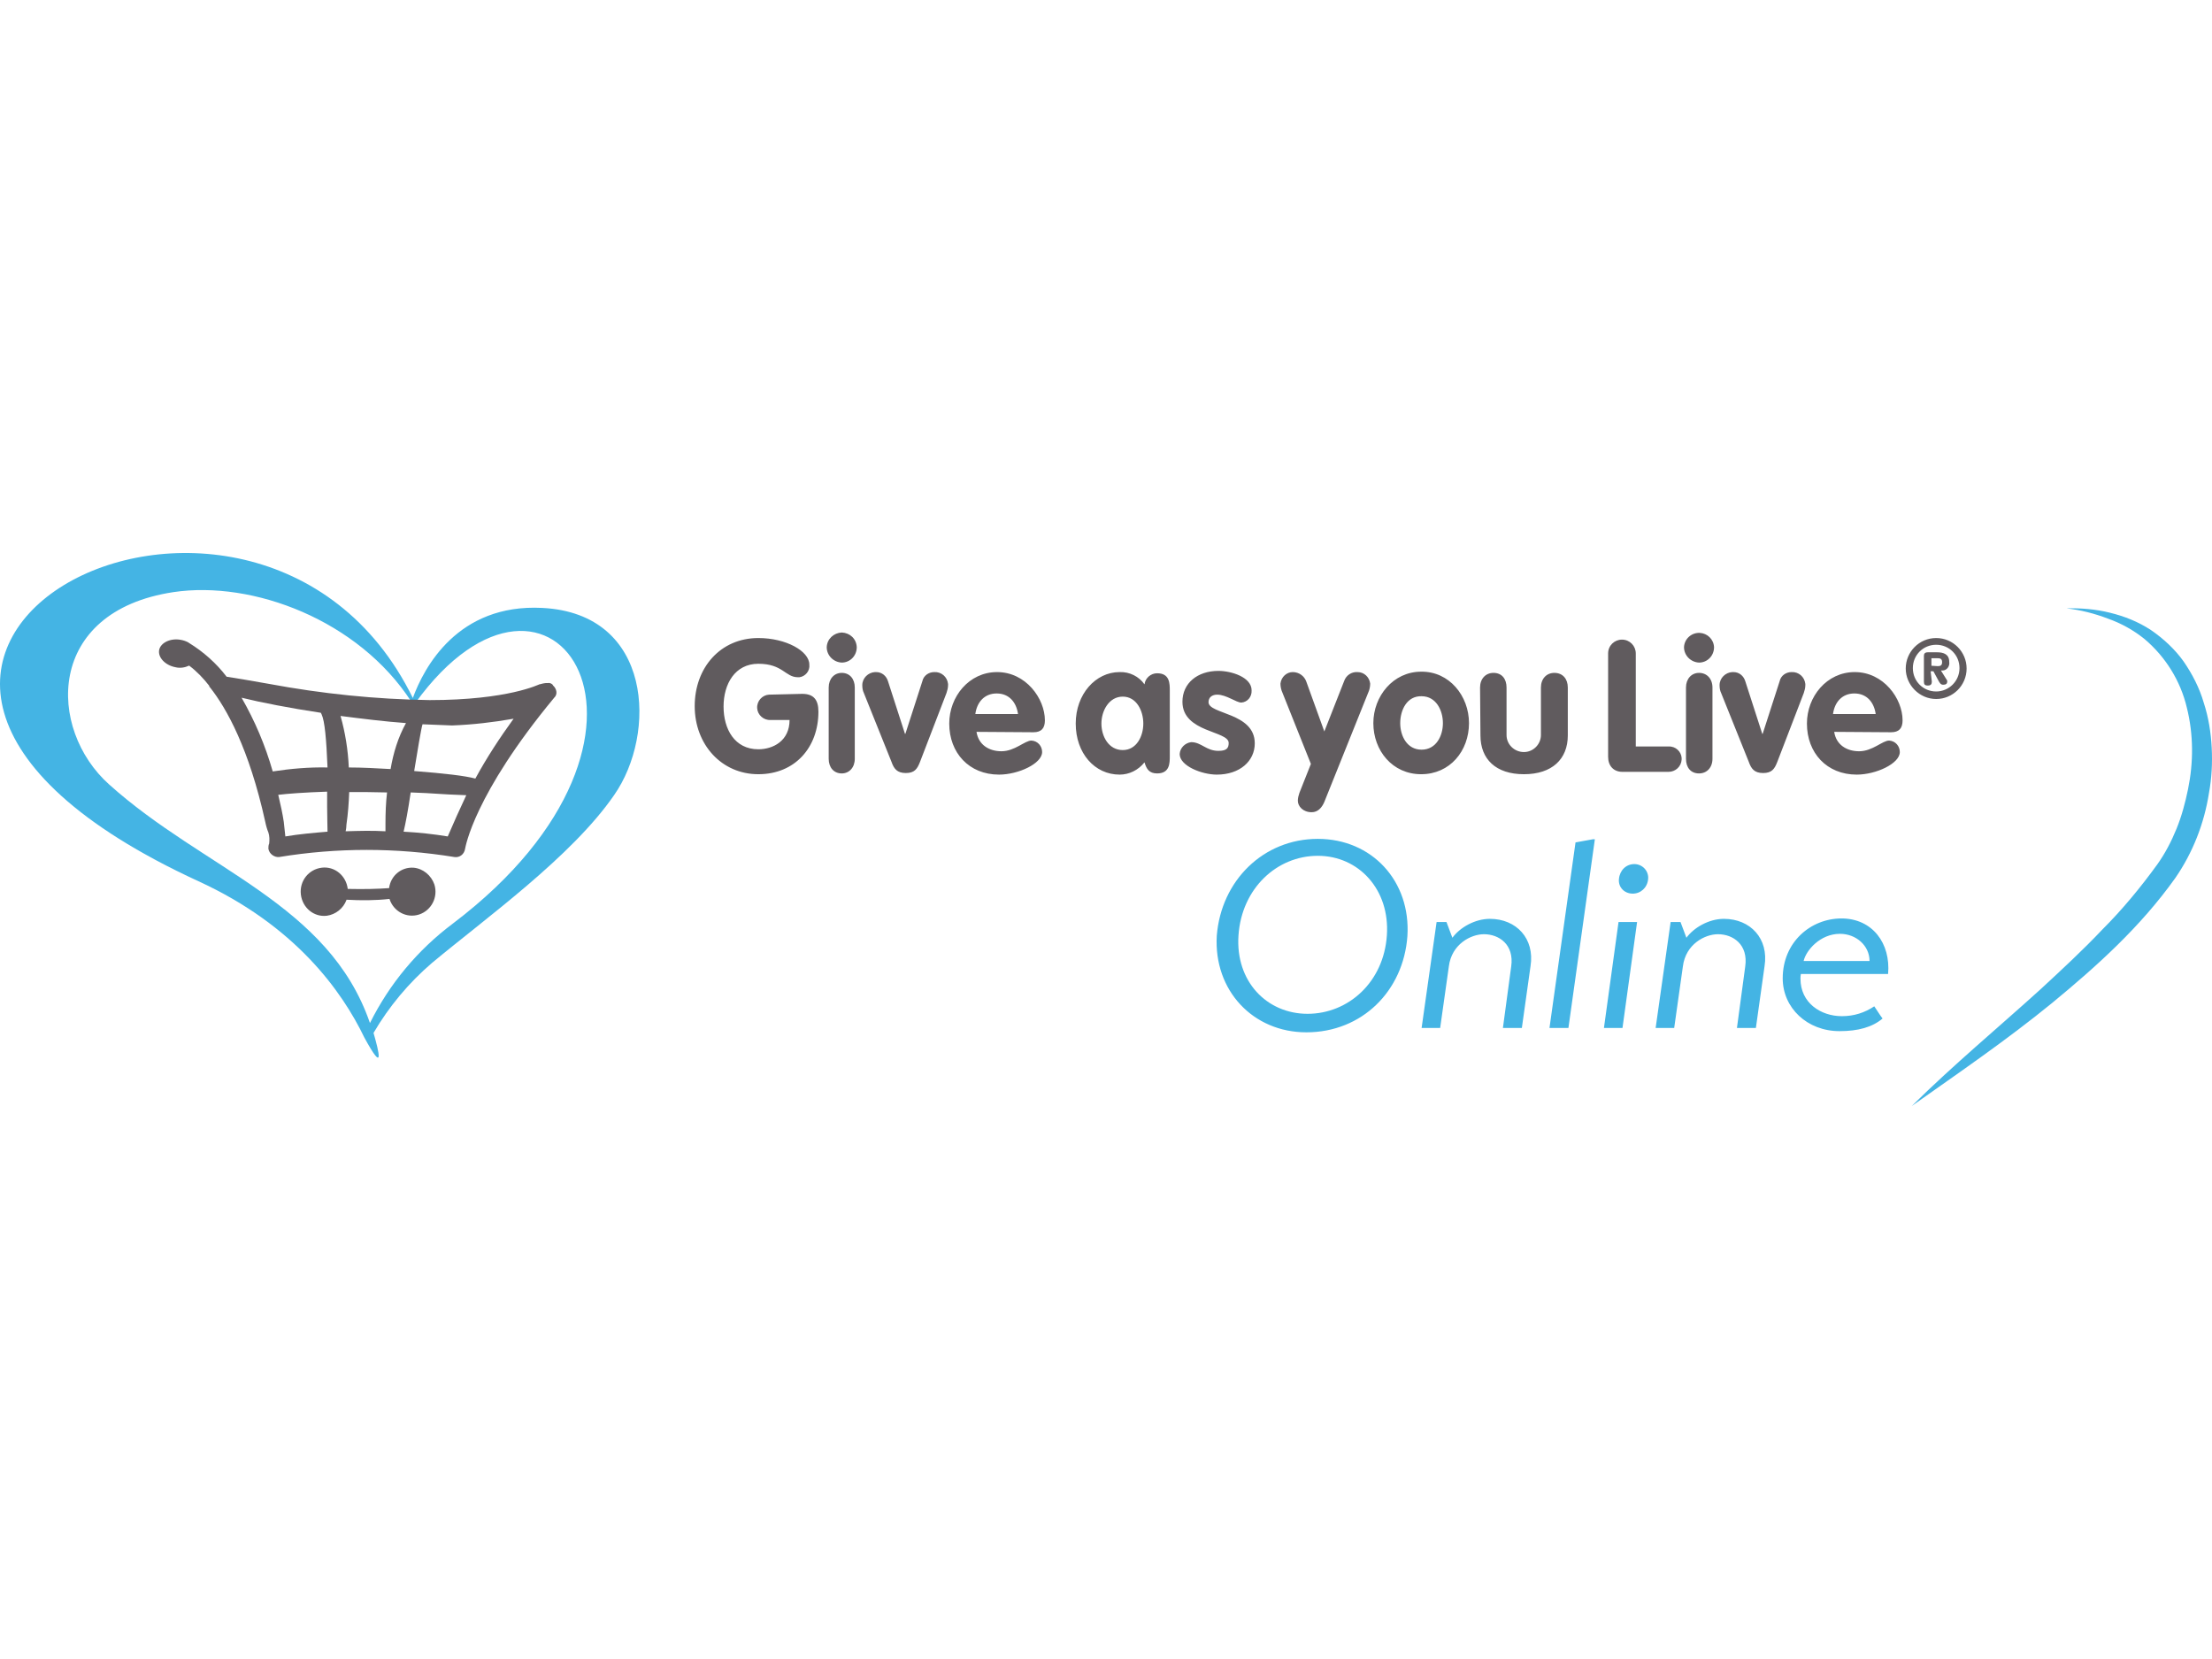
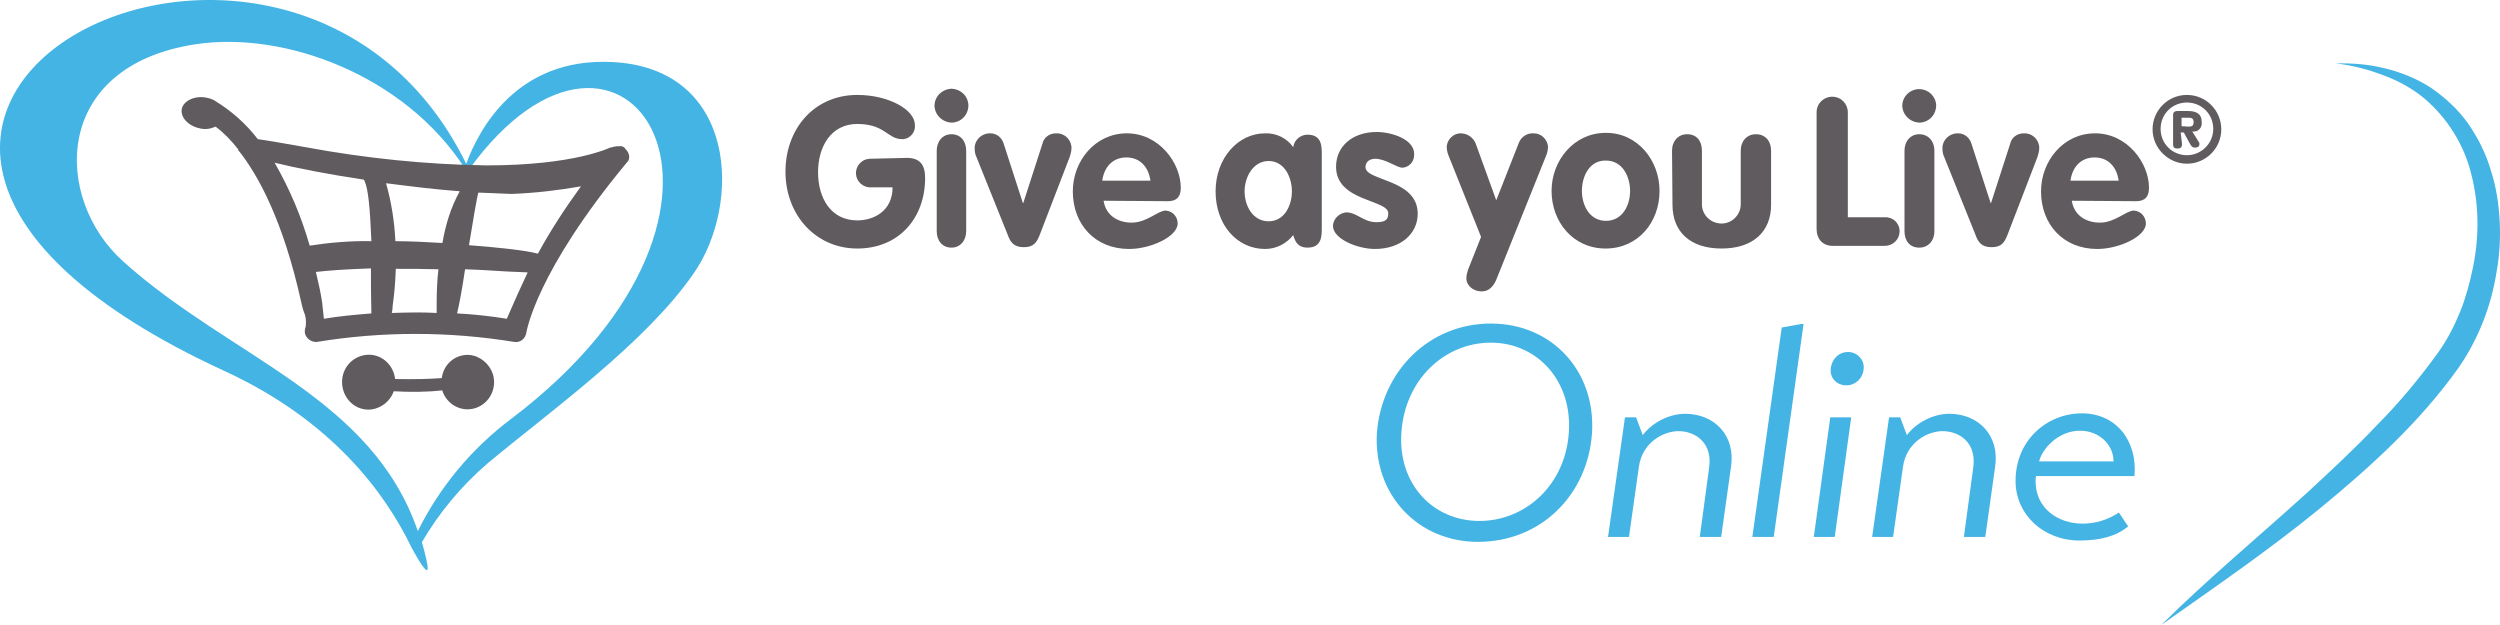
- <svg xmlns="http://www.w3.org/2000/svg" width="640px" height="480px" viewBox="0 0 640 480" version="1.1">
-   <g id="640" stroke="none" stroke-width="1" fill="none" fill-rule="evenodd">
-     <g id="give-as-you-live-logo" transform="translate(0, 160)" fill-rule="nonzero">
-       <path d="M232.105,40.753 C235.421,40.753 236.794,42.471 236.794,45.907 C236.794,56.216 230.047,64.004 219.411,64.004 C208.776,64.004 201,55.414 201,44.304 C201,33.194 208.433,24.604 219.411,24.604 C227.416,24.604 234.163,28.383 234.163,32.278 C234.392,34.11 233.02,35.714 231.305,35.943 L230.847,35.943 C227.188,35.943 226.502,32.048 219.411,32.048 C212.664,32.048 209.348,37.89 209.348,44.419 C209.348,50.947 212.55,56.789 219.411,56.789 C223.643,56.789 228.446,54.383 228.446,48.313 L222.956,48.313 C220.898,48.427 219.183,46.824 219.068,44.877 C218.954,42.815 220.555,41.097 222.499,40.982 L232.105,40.753 Z M247.886,27.238 C247.886,29.758 245.942,31.705 243.541,31.705 C241.139,31.59 239.195,29.643 239.195,27.238 C239.31,24.833 241.254,23.115 243.541,23 C245.942,23.115 247.772,24.833 247.886,27.238 Z M239.767,38.921 C239.767,36.401 241.368,34.683 243.541,34.683 C245.828,34.683 247.314,36.401 247.314,38.921 L247.314,59.537 C247.314,62.057 245.713,63.775 243.541,63.775 C241.254,63.775 239.767,62.057 239.767,59.537 L239.767,38.921 Z M249.945,40.524 C249.602,39.837 249.487,39.035 249.487,38.233 C249.487,36.172 251.203,34.568 253.147,34.454 L253.49,34.454 C255.205,34.454 256.463,35.599 256.92,37.088 L261.838,52.322 L261.952,52.322 L266.869,37.088 C267.213,35.485 268.699,34.454 270.3,34.454 C272.359,34.339 274.074,35.828 274.303,37.89 L274.303,38.233 C274.303,39.035 274.074,39.837 273.845,40.524 L266.183,60.454 C265.383,62.515 264.582,63.661 262.067,63.661 C259.551,63.661 258.636,62.401 257.95,60.454 L249.945,40.524 L249.945,40.524 Z M282.536,51.749 C283.108,55.529 286.196,57.361 289.741,57.361 C293.629,57.361 296.488,54.269 298.432,54.269 C300.262,54.383 301.52,55.872 301.52,57.59 C301.52,60.912 294.658,64.119 289.055,64.119 C280.364,64.119 274.646,57.819 274.646,49.344 C274.646,41.555 280.364,34.454 288.483,34.454 C296.831,34.454 302.32,42.128 302.32,48.427 C302.32,50.718 301.291,51.863 299.004,51.863 L282.536,51.749 L282.536,51.749 Z M294.544,46.595 C294.086,43.273 292.028,40.639 288.369,40.639 C284.823,40.639 282.651,43.159 282.193,46.595 L294.544,46.595 Z M338.457,58.736 C338.457,60.797 338.457,63.775 334.797,63.775 C332.51,63.775 331.71,62.515 331.138,60.568 C329.308,62.859 326.678,64.119 323.933,64.119 C316.729,64.119 311.24,57.934 311.24,49.344 C311.24,40.868 316.958,34.454 323.933,34.454 C326.792,34.339 329.537,35.714 331.138,38.004 C331.367,36.172 332.968,34.797 334.797,34.797 C338.457,34.797 338.457,37.775 338.457,39.837 L338.457,58.736 L338.457,58.736 Z M324.848,57.018 C328.851,57.018 330.795,53.009 330.795,49.344 C330.795,45.678 328.851,41.555 324.848,41.555 C320.846,41.555 318.673,45.678 318.673,49.344 C318.673,53.009 320.732,57.018 324.848,57.018 Z M359.155,43.273 C357.669,43.273 354.81,40.982 352.18,40.982 C350.807,40.982 349.664,41.67 349.664,43.159 C349.664,46.709 363.044,46.137 363.044,55.07 C363.044,60.225 358.698,64.119 352.065,64.119 C347.72,64.119 341.316,61.599 341.316,58.163 C341.43,56.33 342.917,54.956 344.632,54.727 C347.605,54.727 348.978,57.247 352.523,57.247 C354.924,57.247 355.496,56.445 355.496,54.956 C355.496,51.405 342.116,51.978 342.116,43.044 C342.116,37.661 346.462,34.11 352.523,34.11 C356.296,34.11 362.129,35.943 362.129,39.722 C362.243,41.67 360.871,43.159 359.155,43.273 L359.155,43.273 Z M370.82,39.837 C370.591,39.15 370.477,38.463 370.477,37.775 C370.705,35.828 372.306,34.454 374.022,34.454 C375.851,34.454 377.338,35.599 377.91,37.088 L383.17,51.634 L388.888,37.088 C389.46,35.37 391.061,34.339 392.776,34.454 C394.72,34.454 396.207,35.943 396.436,37.775 C396.436,38.463 396.321,39.15 396.093,39.837 L383.17,72.022 C382.484,73.626 381.341,75 379.511,75 C376.995,75 375.508,73.282 375.508,71.678 C375.508,70.877 375.737,70.075 375.966,69.388 L379.282,61.026 L370.82,39.837 L370.82,39.837 Z M425.025,49.229 C425.025,57.247 419.536,64.004 411.188,64.004 C402.84,64.004 397.351,57.132 397.351,49.229 C397.351,41.441 403.068,34.339 411.188,34.339 C419.307,34.225 425.025,41.326 425.025,49.229 L425.025,49.229 Z M405.127,49.229 C405.127,52.894 407.071,56.903 411.302,56.903 C415.533,56.903 417.477,52.894 417.477,49.229 C417.477,45.564 415.533,41.441 411.302,41.441 C407.071,41.326 405.127,45.449 405.127,49.229 Z M428.227,38.921 C428.227,36.401 429.828,34.683 432.115,34.683 C434.516,34.683 435.889,36.401 435.889,38.921 L435.889,52.665 C435.889,55.414 438.176,57.59 440.92,57.59 C443.665,57.59 445.838,55.3 445.838,52.665 L445.838,38.921 C445.838,36.401 447.439,34.683 449.726,34.683 C452.127,34.683 453.614,36.401 453.614,38.921 L453.614,52.78 C453.614,59.652 449.04,64.004 440.92,64.004 C432.801,64.004 428.341,59.652 428.341,52.78 L428.227,38.921 Z M465.278,29.07 C465.278,26.78 467.108,25.062 469.281,25.062 C471.568,25.062 473.283,26.894 473.283,29.07 L473.283,55.987 L482.775,55.987 C484.833,55.872 486.434,57.476 486.549,59.308 L486.549,59.767 C486.434,61.828 484.719,63.317 482.775,63.317 L469.395,63.317 C466.879,63.317 465.278,61.599 465.278,58.965 L465.278,29.07 Z M495.926,27.238 C495.926,29.758 493.982,31.705 491.58,31.705 C489.179,31.59 487.235,29.643 487.235,27.238 C487.349,24.833 489.408,23 491.809,23.115 C493.982,23.229 495.812,24.947 495.926,27.238 Z M487.807,38.921 C487.807,36.401 489.408,34.683 491.58,34.683 C493.868,34.683 495.469,36.401 495.469,38.921 L495.469,59.537 C495.469,62.057 493.868,63.775 491.58,63.775 C489.179,63.775 487.807,62.057 487.807,59.537 L487.807,38.921 Z M497.984,40.524 C497.641,39.837 497.527,39.035 497.527,38.233 C497.527,36.172 499.242,34.568 501.186,34.454 L501.53,34.454 C503.245,34.454 504.503,35.599 504.96,37.088 L509.878,52.322 L509.992,52.322 L514.909,37.088 C515.252,35.485 516.739,34.454 518.34,34.454 C520.398,34.339 522.114,35.828 522.342,37.89 L522.342,38.233 C522.342,39.035 522.114,39.837 521.885,40.524 L514.223,60.454 C513.423,62.515 512.622,63.661 510.106,63.661 C507.59,63.661 506.676,62.401 505.989,60.454 L497.984,40.524 L497.984,40.524 Z M530.69,51.749 C531.262,55.529 534.35,57.361 537.895,57.361 C541.783,57.361 544.642,54.269 546.586,54.269 C548.416,54.383 549.674,55.872 549.674,57.59 C549.674,60.912 542.812,64.119 537.209,64.119 C528.518,64.119 522.8,57.819 522.8,49.344 C522.8,41.555 528.518,34.454 536.637,34.454 C544.985,34.454 550.474,42.128 550.474,48.427 C550.474,50.718 549.445,51.863 547.158,51.863 L530.69,51.749 L530.69,51.749 Z M542.698,46.595 C542.241,43.273 540.182,40.639 536.523,40.639 C532.978,40.639 530.805,43.159 530.347,46.595 L542.698,46.595 L542.698,46.595 Z M560.195,24.604 C565.112,24.604 569,28.612 569,33.423 C569,38.348 564.998,42.242 560.195,42.242 C555.392,42.242 551.389,38.233 551.389,33.423 C551.389,28.612 555.277,24.604 560.195,24.604 L560.195,24.604 Z M560.195,40.066 C563.854,40.066 566.942,37.088 566.942,33.308 C566.942,29.529 563.968,26.551 560.195,26.551 C556.421,26.551 553.447,29.529 553.447,33.308 C553.447,37.088 556.421,40.066 560.195,40.066 Z M558.937,37.203 C558.937,37.89 558.708,38.348 557.793,38.348 C556.878,38.348 556.649,38.004 556.649,37.203 L556.649,29.758 C556.649,29.185 556.878,28.727 557.793,28.727 L560.423,28.727 C562.367,28.727 563.968,29.3 563.968,31.476 C564.197,32.736 563.282,33.996 562.024,33.996 L561.567,33.996 L563.282,36.744 C563.397,36.859 563.397,37.088 563.397,37.203 C563.397,37.775 563.053,38.119 562.253,38.119 C561.452,38.119 561.224,37.546 560.881,36.974 L559.394,34.225 L558.594,34.225 L558.937,37.203 L558.937,37.203 Z M560.652,32.736 C561.452,32.736 561.91,32.507 561.91,31.59 C561.91,30.674 561.452,30.445 560.652,30.445 L558.822,30.445 L558.822,32.621 L560.652,32.736 Z" id="Shape" fill="#605B5E" />
-       <path d="M119.644,91.05 C116.111,90.819 113.034,93.367 112.578,96.958 C109.387,97.189 105.398,97.305 100.612,97.189 C100.156,93.367 96.851,90.587 93.09,91.05 C89.329,91.514 86.594,94.873 87.05,98.811 C87.506,102.633 90.811,105.413 94.571,104.95 C97.079,104.602 99.358,102.865 100.27,100.317 C104.373,100.548 108.589,100.548 112.692,100.085 C113.832,103.675 117.593,105.76 121.24,104.602 C124.772,103.444 126.824,99.622 125.684,95.915 C124.772,93.251 122.379,91.282 119.644,91.05" id="Path" fill="#605B5E" />
-       <path d="M156.888,15.889 C132.424,14.632 122.661,33.146 119.446,41.945 C73.849,-50.851 -83.614,30.06 57.425,94.972 C85.334,107.771 98.887,126.628 105.434,140.227 C111.291,150.97 109.683,144.456 108.075,138.856 C112.554,131.199 118.297,124.342 124.959,118.628 C140.579,105.6 165.387,87.886 177.676,70.059 C190.08,52.345 188.932,17.489 156.888,15.889 M131.046,107.2 C120.824,114.857 112.669,124.685 107.041,135.999 C95.097,101.372 59.033,91.658 31.583,66.973 C13.666,50.974 13.092,16.918 50.189,11.318 C73.16,7.889 103.711,19.432 118.986,42.974 C118.986,42.974 119.56,44.117 120.135,43.431 C159.644,-11.196 203.288,52.459 131.046,107.2" id="Shape" fill="#44B4E4" />
-       <path d="M160.002,38.317 C160.002,38.317 159.888,38.317 160.002,38.317 L159.888,38.088 C159.546,37.744 158.976,37.515 158.52,37.629 L158.406,37.629 C157.949,37.629 157.607,37.629 157.151,37.744 L156.238,37.973 L156.124,37.973 C156.01,37.973 147.114,42.56 124.303,42.56 C108.677,42.331 93.166,40.725 77.768,37.859 C71.951,36.827 67.959,36.139 65.564,35.795 C62.599,31.896 58.835,28.571 54.729,26.048 L54.387,25.819 C53.702,25.475 53.018,25.245 52.334,25.131 C49.368,24.557 46.517,25.933 46.061,27.997 C45.605,30.176 47.772,32.469 50.737,33.043 C52.106,33.387 53.474,33.157 54.729,32.584 C57.01,34.304 58.835,36.253 60.546,38.432 L60.546,38.661 L60.66,38.776 L60.774,38.891 C65.564,44.968 72.065,56.549 76.742,77.763 C76.97,78.91 77.312,80.056 77.654,80.859 C77.996,81.891 77.996,83.038 77.882,84.07 C77.654,84.528 77.654,85.102 77.654,85.56 C77.882,87.051 79.365,88.083 80.734,87.968 C97.5,85.216 114.608,85.216 131.488,87.968 C132.971,88.198 134.34,87.166 134.568,85.56 C134.682,85.102 137.077,69.966 160.344,41.872 C161.371,40.955 161.143,39.349 160.002,38.317 M130.804,49.899 C136.849,49.669 142.666,48.981 148.597,47.949 C144.605,53.453 140.841,59.187 137.533,65.264 C134.568,64.462 128.637,63.774 119.855,63.086 L119.855,62.971 C120.653,58.04 121.908,50.472 122.25,49.555 C125.215,49.669 128.067,49.784 130.804,49.899 M82.102,77.763 C81.76,75.47 81.19,72.832 80.506,69.966 C83.357,69.622 88.033,69.278 94.648,69.048 L94.648,73.406 C94.648,76.502 94.763,78.795 94.763,80.63 C90.656,80.974 86.665,81.318 82.559,82.006 C82.559,81.891 82.102,77.763 82.102,77.763 L82.102,77.763 Z M117.46,49.211 C115.178,53.339 113.81,57.811 113.011,62.512 C108.905,62.283 104.913,62.053 100.922,62.053 C100.693,57.008 99.895,51.963 98.526,47.147 C104.799,47.949 111.187,48.752 117.46,49.211 M92.824,46.229 L93.052,46.688 C93.964,48.637 94.42,53.797 94.763,62.053 C89.402,61.939 84.155,62.398 78.909,63.2 C76.742,55.632 73.776,48.637 69.898,41.872 C75.487,43.248 83.699,44.853 92.824,46.229 M100.009,80.515 C100.123,79.942 100.237,79.254 100.237,78.566 C100.693,75.47 100.922,72.259 101.036,69.163 C104.343,69.163 108.107,69.163 111.985,69.278 C111.643,72.144 111.529,75.24 111.529,78.336 L111.529,80.515 C107.651,80.286 103.887,80.4 100.009,80.515 M129.549,82.006 C125.329,81.318 121.109,80.859 116.775,80.63 C117.346,78.222 118.03,74.667 118.828,69.278 C121.68,69.392 124.759,69.507 127.725,69.736 C131.032,69.966 133.313,69.966 134.91,70.08 C133.085,73.979 131.26,77.992 129.549,82.006" id="Shape" fill="#605B5E" />
-       <path d="M381.283,82.71 C396.927,82.71 408.231,94.907 407.203,110.867 C406.062,126.713 394.072,138.682 377.972,138.682 C362.556,138.682 351.138,126.599 352.051,110.753 C353.307,94.793 365.525,82.71 381.283,82.71 L381.283,82.71 Z M378.314,133.325 C390.075,133.325 400.352,124.205 401.266,110.639 C402.179,97.415 393.158,87.611 381.283,87.611 C369.408,87.611 359.245,97.073 358.331,110.639 C357.418,123.977 366.553,133.325 378.314,133.325 Z M420.221,111.323 C422.39,108.359 426.729,105.851 431.068,105.851 C438.719,105.851 444.086,111.551 442.83,119.531 L440.318,137.428 L434.837,137.428 L437.235,119.645 C438.148,113.261 433.695,110.297 429.356,110.297 C425.587,110.297 419.992,113.147 419.193,119.645 L416.681,137.428 L411.314,137.428 L415.653,106.763 L418.508,106.763 L420.221,111.323 L420.221,111.323 Z M453.792,137.428 L448.311,137.428 L455.847,83.736 L460.871,82.824 L461.442,82.824 L453.792,137.428 Z M468.293,106.763 L473.66,106.763 L469.435,137.428 L464.068,137.428 L468.293,106.763 L468.293,106.763 Z M472.861,90.005 C475.259,90.005 477.086,92.057 476.857,94.337 C476.629,96.845 474.688,98.555 472.404,98.555 C470.006,98.555 468.179,96.731 468.408,94.337 C468.636,91.829 470.463,90.005 472.861,90.005 Z M487.933,111.323 C490.103,108.359 494.442,105.851 498.781,105.851 C506.432,105.851 511.798,111.551 510.542,119.531 L508.03,137.428 L502.549,137.428 L504.947,119.645 C505.861,113.261 501.407,110.297 497.068,110.297 C493.3,110.297 487.705,113.147 486.906,119.645 L484.394,137.428 L479.027,137.428 L483.366,106.763 L486.221,106.763 L487.933,111.323 L487.933,111.323 Z M521.048,121.811 C520.933,122.267 520.933,122.723 520.933,123.179 C520.933,130.133 526.757,134.009 532.923,134.009 C536.463,134.009 539.546,132.983 542.286,131.159 C543.086,132.299 543.885,133.667 544.684,134.693 C541.715,137.2 537.605,138.34 532.238,138.34 C522.875,138.34 515.795,131.615 515.795,123.065 C515.795,112.577 523.902,105.737 532.809,105.737 C541.715,105.737 547.082,112.919 546.283,121.811 L521.048,121.811 L521.048,121.811 Z M540.916,118.049 C540.916,113.603 537.034,110.183 532.352,110.183 C526.643,110.183 522.532,114.971 521.847,118.049 L540.916,118.049 Z M553.134,160 C565.124,148.144 578.027,137.428 590.359,126.257 C596.525,120.557 602.577,114.971 608.286,108.929 C614.11,103.115 619.362,96.731 624.158,90.119 C626.442,86.927 628.269,83.394 629.753,79.746 C631.238,76.098 632.266,72.222 633.065,68.346 C634.663,60.594 634.663,52.5 632.722,44.748 C630.895,36.997 626.556,30.043 620.504,24.913 C617.421,22.405 613.767,20.353 609.885,18.985 C606.003,17.503 602.006,16.477 597.895,16.021 C602.12,15.907 606.345,16.249 610.456,17.275 C614.681,18.301 618.677,19.897 622.331,22.291 C625.985,24.799 629.297,27.877 631.809,31.411 C634.321,35.059 636.376,39.048 637.632,43.38 C639.003,47.598 639.688,51.93 639.916,56.376 C640.144,60.708 639.916,65.154 639.117,69.486 C637.747,78.264 634.435,86.7 629.411,93.995 C619.362,108.131 606.688,119.531 593.67,130.247 C580.539,140.962 566.837,150.31 553.134,160 Z" id="Shape" fill="#44B4E4" />
+ <svg xmlns="http://www.w3.org/2000/svg" width="592px" height="148px" viewBox="0 0 592 148" version="1.1">
+   <g id="Page-1" stroke="none" stroke-width="1" fill="none" fill-rule="evenodd">
+     <g id="640" transform="translate(-24, -166)" fill-rule="nonzero">
+       <g id="give-as-you-live-logo" transform="translate(24, 166)">
+         <path d="M214.738,37.388 C217.802,37.388 219.07,38.974 219.07,42.145 C219.07,51.661 212.837,58.85 203.011,58.85 C193.185,58.85 186,50.921 186,40.665 C186,30.41 192.868,22.48 203.011,22.48 C210.406,22.48 216.64,25.969 216.64,29.564 C216.851,31.256 215.584,32.736 213.999,32.947 L213.576,32.947 C210.195,32.947 209.561,29.352 203.011,29.352 C196.777,29.352 193.713,34.744 193.713,40.771 C193.713,46.797 196.671,52.189 203.011,52.189 C206.92,52.189 211.357,49.969 211.357,44.366 L206.286,44.366 C204.384,44.471 202.799,42.991 202.694,41.194 C202.588,39.291 204.067,37.705 205.863,37.599 L214.738,37.388 Z M229.319,24.912 C229.319,27.238 227.523,29.035 225.304,29.035 C223.085,28.93 221.289,27.132 221.289,24.912 C221.395,22.692 223.191,21.106 225.304,21 C227.523,21.106 229.213,22.692 229.319,24.912 Z M221.817,35.696 C221.817,33.37 223.296,31.784 225.304,31.784 C227.417,31.784 228.791,33.37 228.791,35.696 L228.791,54.727 C228.791,57.053 227.311,58.639 225.304,58.639 C223.191,58.639 221.817,57.053 221.817,54.727 L221.817,35.696 Z M231.221,37.176 C230.904,36.542 230.798,35.802 230.798,35.062 C230.798,33.159 232.383,31.678 234.179,31.573 L234.496,31.573 C236.081,31.573 237.243,32.63 237.666,34.004 L242.209,48.066 L242.314,48.066 L246.858,34.004 C247.175,32.524 248.548,31.573 250.027,31.573 C251.929,31.467 253.514,32.841 253.725,34.744 L253.725,35.062 C253.725,35.802 253.514,36.542 253.303,37.176 L246.224,55.573 C245.484,57.476 244.745,58.533 242.42,58.533 C240.096,58.533 239.25,57.37 238.617,55.573 L231.221,37.176 L231.221,37.176 Z M261.333,47.537 C261.861,51.026 264.713,52.718 267.989,52.718 C271.581,52.718 274.222,49.863 276.019,49.863 C277.709,49.969 278.871,51.344 278.871,52.93 C278.871,55.996 272.532,58.956 267.355,58.956 C259.325,58.956 254.042,53.141 254.042,45.317 C254.042,38.128 259.325,31.573 266.827,31.573 C274.539,31.573 279.611,38.656 279.611,44.471 C279.611,46.586 278.66,47.643 276.547,47.643 L261.333,47.537 L261.333,47.537 Z M272.426,42.78 C272.004,39.714 270.102,37.282 266.721,37.282 C263.446,37.282 261.438,39.608 261.016,42.78 L272.426,42.78 Z M312.998,53.987 C312.998,55.89 312.998,58.639 309.617,58.639 C307.504,58.639 306.764,57.476 306.236,55.678 C304.546,57.793 302.116,58.956 299.58,58.956 C292.924,58.956 287.852,53.247 287.852,45.317 C287.852,37.493 293.135,31.573 299.58,31.573 C302.221,31.467 304.757,32.736 306.236,34.85 C306.447,33.159 307.927,31.89 309.617,31.89 C312.998,31.89 312.998,34.639 312.998,36.542 L312.998,53.987 L312.998,53.987 Z M300.425,52.401 C304.123,52.401 305.919,48.7 305.919,45.317 C305.919,41.934 304.123,38.128 300.425,38.128 C296.727,38.128 294.72,41.934 294.72,45.317 C294.72,48.7 296.622,52.401 300.425,52.401 Z M332.122,39.714 C330.748,39.714 328.107,37.599 325.677,37.599 C324.409,37.599 323.352,38.233 323.352,39.608 C323.352,42.885 335.714,42.357 335.714,50.604 C335.714,55.361 331.699,58.956 325.571,58.956 C321.556,58.956 315.64,56.63 315.64,53.458 C315.745,51.767 317.119,50.498 318.704,50.286 C321.451,50.286 322.718,52.612 325.994,52.612 C328.213,52.612 328.741,51.872 328.741,50.498 C328.741,47.22 316.379,47.749 316.379,39.502 C316.379,34.533 320.394,31.256 325.994,31.256 C329.48,31.256 334.869,32.947 334.869,36.436 C334.975,38.233 333.707,39.608 332.122,39.714 L332.122,39.714 Z M342.899,36.542 C342.687,35.907 342.582,35.273 342.582,34.639 C342.793,32.841 344.272,31.573 345.857,31.573 C347.548,31.573 348.921,32.63 349.449,34.004 L354.31,47.432 L359.592,34.004 C360.121,32.419 361.6,31.467 363.185,31.573 C364.981,31.573 366.354,32.947 366.566,34.639 C366.566,35.273 366.46,35.907 366.249,36.542 L354.31,66.251 C353.676,67.731 352.619,69 350.929,69 C348.604,69 347.231,67.414 347.231,65.934 C347.231,65.194 347.442,64.454 347.653,63.819 L350.717,56.101 L342.899,36.542 L342.899,36.542 Z M392.979,45.211 C392.979,52.612 387.908,58.85 380.195,58.85 C372.482,58.85 367.411,52.507 367.411,45.211 C367.411,38.022 372.694,31.467 380.195,31.467 C387.697,31.361 392.979,37.916 392.979,45.211 L392.979,45.211 Z M374.595,45.211 C374.595,48.595 376.392,52.295 380.301,52.295 C384.21,52.295 386.006,48.595 386.006,45.211 C386.006,41.828 384.21,38.022 380.301,38.022 C376.392,37.916 374.595,41.722 374.595,45.211 Z M395.938,35.696 C395.938,33.37 397.417,31.784 399.53,31.784 C401.749,31.784 403.017,33.37 403.017,35.696 L403.017,48.383 C403.017,50.921 405.13,52.93 407.666,52.93 C410.201,52.93 412.209,50.815 412.209,48.383 L412.209,35.696 C412.209,33.37 413.688,31.784 415.801,31.784 C418.02,31.784 419.393,33.37 419.393,35.696 L419.393,48.489 C419.393,54.833 415.167,58.85 407.666,58.85 C400.164,58.85 396.044,54.833 396.044,48.489 L395.938,35.696 Z M430.17,26.604 C430.17,24.489 431.861,22.903 433.868,22.903 C435.981,22.903 437.566,24.595 437.566,26.604 L437.566,51.449 L446.336,51.449 C448.237,51.344 449.717,52.824 449.822,54.515 L449.822,54.938 C449.717,56.841 448.132,58.216 446.336,58.216 L433.974,58.216 C431.649,58.216 430.17,56.63 430.17,54.198 L430.17,26.604 Z M458.486,24.912 C458.486,27.238 456.69,29.035 454.471,29.035 C452.252,28.93 450.456,27.132 450.456,24.912 C450.562,22.692 452.464,21 454.682,21.106 C456.69,21.211 458.38,22.797 458.486,24.912 Z M450.984,35.696 C450.984,33.37 452.464,31.784 454.471,31.784 C456.584,31.784 458.063,33.37 458.063,35.696 L458.063,54.727 C458.063,57.053 456.584,58.639 454.471,58.639 C452.252,58.639 450.984,57.053 450.984,54.727 L450.984,35.696 Z M460.388,37.176 C460.071,36.542 459.965,35.802 459.965,35.062 C459.965,33.159 461.55,31.678 463.346,31.573 L463.663,31.573 C465.248,31.573 466.41,32.63 466.833,34.004 L471.376,48.066 L471.482,48.066 L476.025,34.004 C476.342,32.524 477.715,31.573 479.195,31.573 C481.096,31.467 482.681,32.841 482.892,34.744 L482.892,35.062 C482.892,35.802 482.681,36.542 482.47,37.176 L475.391,55.573 C474.651,57.476 473.912,58.533 471.587,58.533 C469.263,58.533 468.418,57.37 467.784,55.573 L460.388,37.176 L460.388,37.176 Z M490.605,47.537 C491.134,51.026 493.986,52.718 497.262,52.718 C500.854,52.718 503.495,49.863 505.291,49.863 C506.982,49.969 508.144,51.344 508.144,52.93 C508.144,55.996 501.805,58.956 496.628,58.956 C488.598,58.956 483.315,53.141 483.315,45.317 C483.315,38.128 488.598,31.573 496.099,31.573 C503.812,31.573 508.884,38.656 508.884,44.471 C508.884,46.586 507.933,47.643 505.82,47.643 L490.605,47.537 L490.605,47.537 Z M501.699,42.78 C501.277,39.714 499.375,37.282 495.994,37.282 C492.718,37.282 490.711,39.608 490.288,42.78 L501.699,42.78 L501.699,42.78 Z M517.865,22.48 C522.408,22.48 526,26.181 526,30.621 C526,35.167 522.302,38.762 517.865,38.762 C513.427,38.762 509.729,35.062 509.729,30.621 C509.729,26.181 513.321,22.48 517.865,22.48 L517.865,22.48 Z M517.865,36.753 C521.245,36.753 524.098,34.004 524.098,30.515 C524.098,27.026 521.351,24.278 517.865,24.278 C514.378,24.278 511.631,27.026 511.631,30.515 C511.631,34.004 514.378,36.753 517.865,36.753 Z M516.702,34.11 C516.702,34.744 516.491,35.167 515.646,35.167 C514.8,35.167 514.589,34.85 514.589,34.11 L514.589,27.238 C514.589,26.709 514.8,26.286 515.646,26.286 L518.076,26.286 C519.872,26.286 521.351,26.815 521.351,28.824 C521.562,29.987 520.717,31.15 519.555,31.15 L519.132,31.15 L520.717,33.687 C520.823,33.793 520.823,34.004 520.823,34.11 C520.823,34.639 520.506,34.956 519.766,34.956 C519.027,34.956 518.815,34.427 518.498,33.899 L517.125,31.361 L516.385,31.361 L516.702,34.11 L516.702,34.11 Z M518.287,29.987 C519.027,29.987 519.449,29.775 519.449,28.93 C519.449,28.084 519.027,27.872 518.287,27.872 L516.597,27.872 L516.597,29.881 L518.287,29.987 Z" id="Shape" fill="#605B5E" />
+         <path d="M111.133,84.047 C107.872,83.832 105.031,86.198 104.611,89.532 C101.665,89.747 97.983,89.855 93.565,89.747 C93.144,86.198 90.093,83.617 86.621,84.047 C83.15,84.477 80.625,87.596 81.046,91.253 C81.467,94.802 84.517,97.383 87.989,96.953 C90.303,96.63 92.407,95.017 93.249,92.651 C97.036,92.866 100.929,92.866 104.716,92.436 C105.768,95.77 109.239,97.706 112.606,96.63 C115.867,95.555 117.761,92.006 116.709,88.564 C115.867,86.09 113.658,84.262 111.133,84.047" id="Path" fill="#605B5E" />
+         <path d="M145.015,14.692 C122.403,13.53 113.379,30.648 110.406,38.785 C68.26,-47.02 -77.287,27.795 53.079,87.817 C78.877,99.652 91.404,117.087 97.455,129.662 C102.869,139.595 101.383,133.572 99.897,128.394 C104.037,121.314 109.345,114.974 115.502,109.69 C129.94,97.644 152.871,81.265 164.23,64.78 C175.696,48.401 174.634,16.171 145.015,14.692 M121.129,99.123 C111.68,106.203 104.143,115.291 98.941,125.753 C87.9,93.734 54.566,84.752 29.193,61.927 C12.632,47.133 12.101,15.643 46.391,10.465 C67.623,7.295 95.862,17.968 109.982,39.736 C109.982,39.736 110.513,40.793 111.043,40.159 C147.563,-10.352 187.904,48.507 121.129,99.123" id="Shape" fill="#44B4E4" />
+         <path d="M148.08,35.261 C148.08,35.261 147.975,35.261 148.08,35.261 L147.975,35.049 C147.66,34.733 147.134,34.522 146.714,34.627 L146.609,34.627 C146.188,34.627 145.873,34.627 145.452,34.733 L144.611,34.944 L144.506,34.944 C144.401,34.944 136.201,39.166 115.175,39.166 C100.772,38.955 86.474,37.477 72.282,34.838 C66.92,33.888 63.241,33.255 61.033,32.938 C58.3,29.349 54.831,26.287 51.046,23.965 L50.73,23.754 C50.1,23.437 49.469,23.226 48.838,23.12 C46.105,22.593 43.477,23.859 43.056,25.76 C42.635,27.765 44.633,29.877 47.366,30.404 C48.628,30.721 49.889,30.51 51.046,29.982 C53.148,31.566 54.831,33.36 56.407,35.366 L56.407,35.577 L56.513,35.683 L56.618,35.788 C61.033,41.383 67.026,52.046 71.336,71.575 C71.546,72.631 71.861,73.687 72.177,74.426 C72.492,75.376 72.492,76.431 72.387,77.381 C72.177,77.804 72.177,78.332 72.177,78.754 C72.387,80.126 73.754,81.076 75.015,80.971 C90.469,78.437 106.239,78.437 121.798,80.971 C123.165,81.182 124.426,80.232 124.636,78.754 C124.742,78.332 126.949,64.397 148.396,38.533 C149.342,37.689 149.132,36.211 148.08,35.261 M121.167,45.923 C126.739,45.712 132.101,45.078 137.567,44.128 C133.888,49.195 130.419,54.474 127.37,60.069 C124.636,59.33 119.17,58.696 111.075,58.063 L111.075,57.957 C111.811,53.418 112.967,46.451 113.283,45.606 C116.016,45.712 118.644,45.817 121.167,45.923 M76.277,71.575 C75.962,69.464 75.436,67.036 74.805,64.397 C77.433,64.08 81.744,63.763 87.841,63.552 L87.841,67.564 C87.841,70.414 87.946,72.525 87.946,74.214 C84.162,74.531 80.482,74.848 76.697,75.481 C76.697,75.376 76.277,71.575 76.277,71.575 L76.277,71.575 Z M108.867,45.289 C106.764,49.09 105.503,53.207 104.767,57.535 C100.982,57.324 97.303,57.113 93.623,57.113 C93.413,52.468 92.677,47.823 91.416,43.389 C97.198,44.128 103.085,44.867 108.867,45.289 M86.159,42.545 L86.369,42.967 C87.21,44.761 87.631,49.512 87.946,57.113 C83.005,57.007 78.169,57.429 73.333,58.168 C71.336,51.201 68.602,44.761 65.028,38.533 C70.179,39.8 77.749,41.278 86.159,42.545 M92.782,74.109 C92.887,73.581 92.993,72.948 92.993,72.314 C93.413,69.464 93.623,66.508 93.728,63.658 C96.777,63.658 100.246,63.658 103.821,63.763 C103.505,66.403 103.4,69.253 103.4,72.103 L103.4,74.109 C99.826,73.898 96.357,74.003 92.782,74.109 M120.011,75.481 C116.121,74.848 112.231,74.426 108.236,74.214 C108.762,71.998 109.393,68.725 110.129,63.763 C112.757,63.869 115.595,63.975 118.329,64.186 C121.377,64.397 123.48,64.397 124.952,64.502 C123.27,68.092 121.588,71.786 120.011,75.481" id="Shape" fill="#605B5E" />
+         <path d="M353.046,76.614 C367.495,76.614 377.936,87.88 376.986,102.62 C375.932,117.255 364.858,128.311 349.988,128.311 C335.75,128.311 325.204,117.15 326.047,102.515 C327.207,87.774 338.492,76.614 353.046,76.614 L353.046,76.614 Z M350.304,123.362 C361.167,123.362 370.659,114.939 371.502,102.41 C372.346,90.196 364.014,81.141 353.046,81.141 C342.078,81.141 332.692,89.88 331.848,102.41 C331.004,114.729 339.441,123.362 350.304,123.362 Z M389.009,103.041 C391.013,100.304 395.021,97.987 399.028,97.987 C406.095,97.987 411.051,103.252 409.891,110.622 L407.571,127.153 L402.509,127.153 L404.724,110.728 C405.567,104.831 401.454,102.094 397.447,102.094 C393.966,102.094 388.798,104.726 388.06,110.728 L385.74,127.153 L380.783,127.153 L384.791,98.83 L387.427,98.83 L389.009,103.041 L389.009,103.041 Z M420.016,127.153 L414.954,127.153 L421.914,77.561 L426.555,76.719 L427.082,76.719 L420.016,127.153 Z M433.41,98.83 L438.367,98.83 L434.464,127.153 L429.508,127.153 L433.41,98.83 L433.41,98.83 Z M437.628,83.352 C439.843,83.352 441.531,85.247 441.32,87.353 C441.109,89.67 439.316,91.249 437.207,91.249 C434.992,91.249 433.304,89.564 433.515,87.353 C433.726,85.037 435.414,83.352 437.628,83.352 Z M451.55,103.041 C453.553,100.304 457.561,97.987 461.569,97.987 C468.635,97.987 473.592,103.252 472.432,110.622 L470.111,127.153 L465.049,127.153 L467.264,110.728 C468.108,104.831 463.994,102.094 459.987,102.094 C456.506,102.094 451.339,104.726 450.6,110.728 L448.28,127.153 L443.323,127.153 L447.331,98.83 L449.968,98.83 L451.55,103.041 L451.55,103.041 Z M482.134,112.728 C482.029,113.149 482.029,113.57 482.029,113.991 C482.029,120.414 487.407,123.994 493.103,123.994 C496.372,123.994 499.219,123.046 501.751,121.362 C502.489,122.415 503.227,123.678 503.965,124.626 C501.223,126.942 497.427,127.995 492.47,127.995 C483.822,127.995 477.283,121.783 477.283,113.886 C477.283,104.2 484.771,97.882 492.997,97.882 C501.223,97.882 506.18,104.515 505.442,112.728 L482.134,112.728 L482.134,112.728 Z M500.485,109.253 C500.485,105.147 496.899,101.988 492.575,101.988 C487.302,101.988 483.505,106.411 482.873,109.253 L500.485,109.253 Z M511.77,148 C522.843,137.05 534.761,127.153 546.151,116.834 C551.846,111.57 557.436,106.411 562.709,100.83 C568.088,95.461 572.939,89.564 577.368,83.458 C579.478,80.509 581.165,77.245 582.536,73.876 C583.907,70.507 584.856,66.927 585.595,63.347 C587.071,56.188 587.071,48.712 585.278,41.552 C583.591,34.393 579.583,27.97 573.994,23.232 C571.146,20.916 567.771,19.02 564.185,17.757 C560.6,16.388 556.908,15.441 553.112,15.019 C557.014,14.914 560.916,15.23 564.713,16.178 C568.615,17.125 572.306,18.599 575.681,20.81 C579.056,23.127 582.114,25.969 584.435,29.233 C586.755,32.603 588.653,36.288 589.813,40.289 C591.079,44.185 591.712,48.186 591.922,52.292 C592.133,56.293 591.922,60.399 591.184,64.4 C589.919,72.507 586.86,80.299 582.22,87.037 C572.939,100.093 561.232,110.622 549.209,120.519 C537.081,130.417 524.425,139.05 511.77,148 Z" id="Shape" fill="#44B4E4" />
+       </g>
    </g>
  </g>
</svg>
